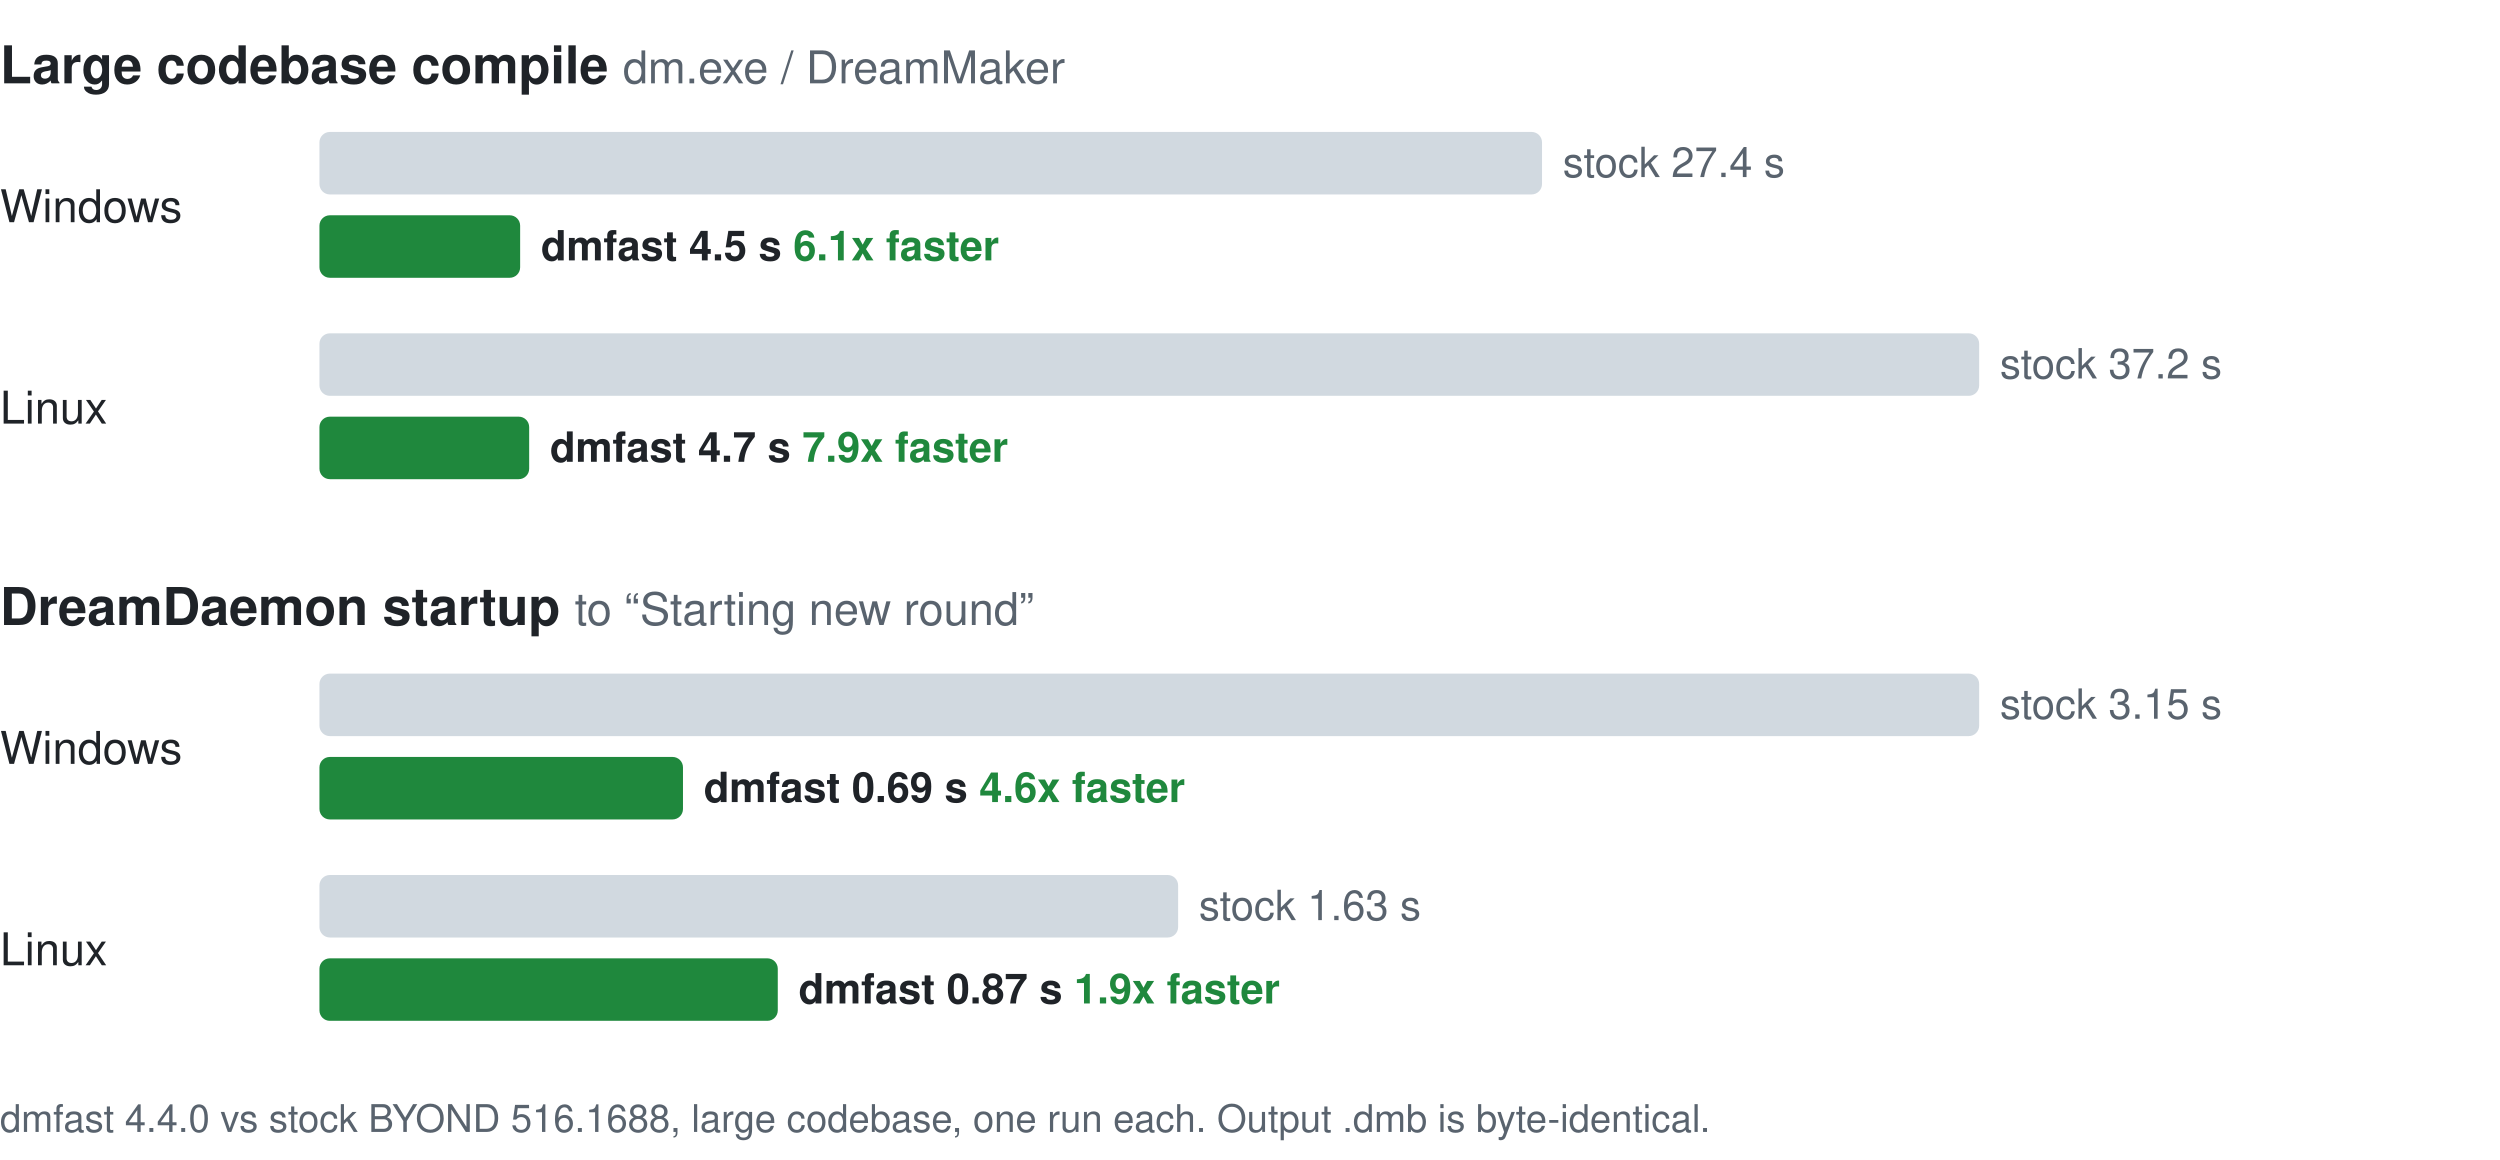
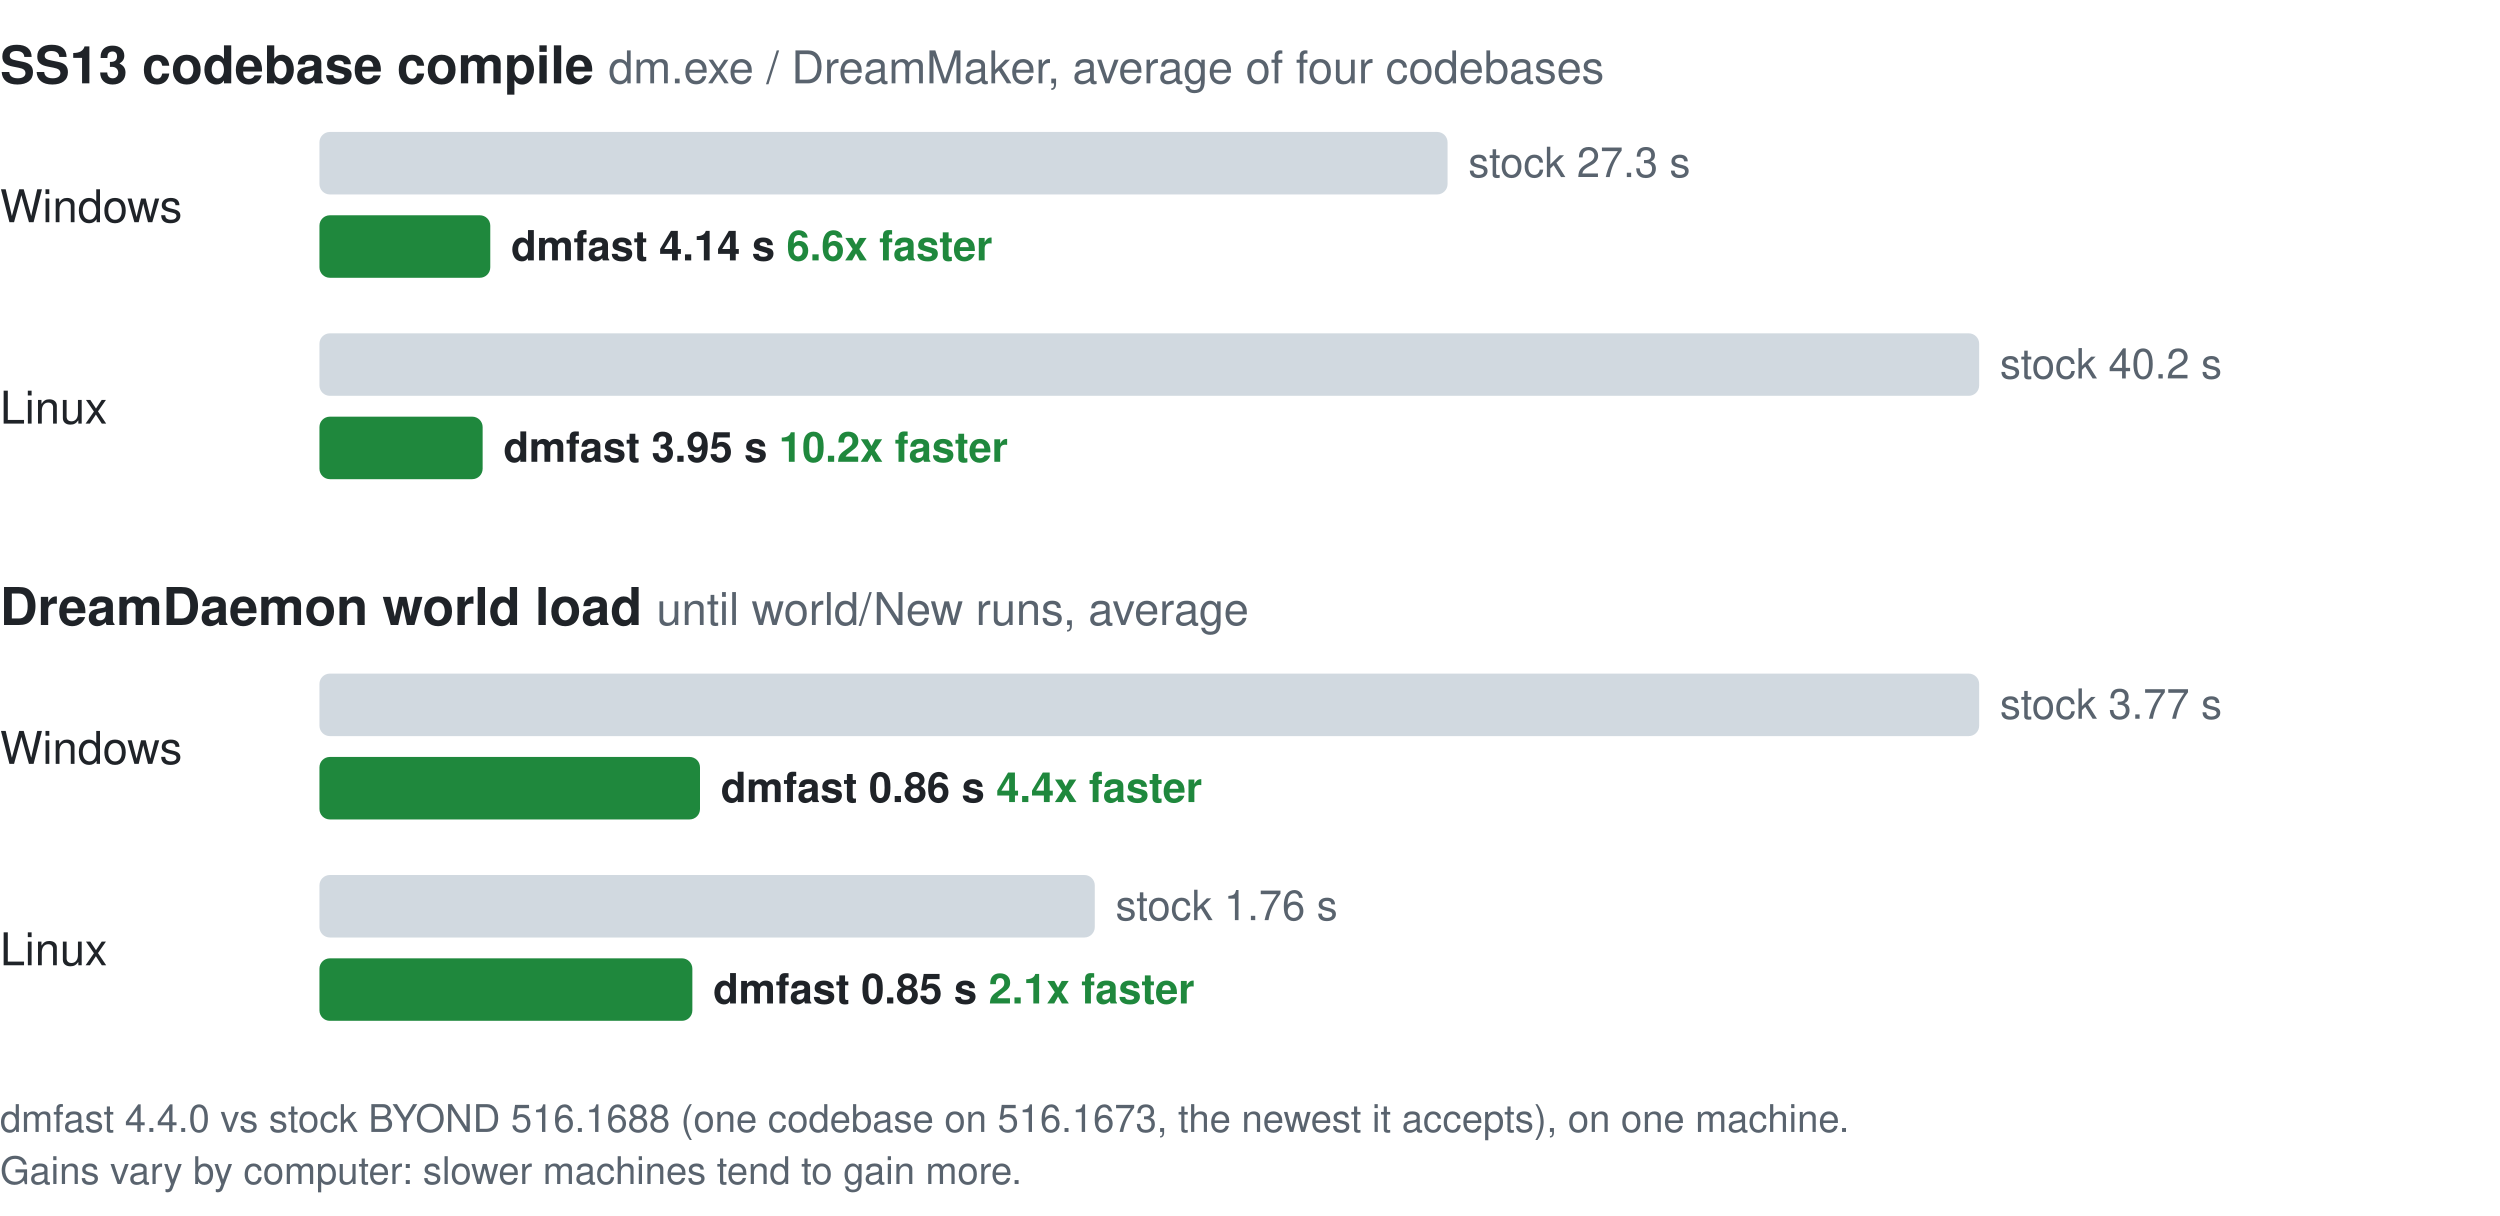
- <svg xmlns="http://www.w3.org/2000/svg" width="720" height="334" viewBox="0 0 720 334" font-family="-apple-system,BlinkMacSystemFont,Segoe UI,Helvetica,Arial,sans-serif" role="img" aria-label="dmfast speedups: large-codebase compile 6.1x faster on Windows, 7.9x on Linux; DreamDaemon startup 4.6x and 1.9x">
-   <text x="0" y="24" font-size="15" font-weight="600" fill="#1f2328">Large codebase compile <tspan font-weight="400" fill="#59636e" font-size="13">dm.exe / DreamMaker</tspan>
+ <svg xmlns="http://www.w3.org/2000/svg" width="720" height="350" viewBox="0 0 720 350" font-family="-apple-system,BlinkMacSystemFont,Segoe UI,Helvetica,Arial,sans-serif" role="img" aria-label="dmfast speedups over four large SS13 codebases: compile 6.6x faster on Windows and 10.2x on Linux; DreamDaemon world load 4.3x and 2.1x faster">
+   <text x="0" y="24" font-size="15" font-weight="600" fill="#1f2328">SS13 codebase compile <tspan font-weight="400" fill="#59636e" font-size="13">dm.exe / DreamMaker, average of four codebases</tspan>
  </text>
  <text x="0" y="64.0" font-size="13" fill="#1f2328">Windows</text>
-   <rect x="92" y="38" width="352.1" height="18" rx="3" fill="#d1d9e0" />
-   <text x="450.1" y="51" font-size="12" fill="#59636e">stock 27.4 s</text>
-   <rect x="92" y="62" width="57.8" height="18" rx="3" fill="#1f883d" />
-   <text x="155.8" y="75" font-size="12" fill="#1f2328">
-     <tspan font-weight="600">dmfast 4.5 s</tspan>
-     <tspan fill="#1f883d" font-weight="700">6.1x faster</tspan>
+   <rect x="92" y="38" width="324.9" height="18" rx="3" fill="#d1d9e0" />
+   <text x="422.9" y="51" font-size="12" fill="#59636e">stock 27.3 s</text>
+   <rect x="92" y="62" width="49.2" height="18" rx="3" fill="#1f883d" />
+   <text x="147.2" y="75" font-size="12" fill="#1f2328">
+     <tspan font-weight="600">dmfast 4.14 s</tspan>
+     <tspan fill="#1f883d" font-weight="700">6.6x faster</tspan>
  </text>
  <text x="0" y="122.0" font-size="13" fill="#1f2328">Linux</text>
  <rect x="92" y="96" width="478.0" height="18" rx="3" fill="#d1d9e0" />
-   <text x="576.0" y="109" font-size="12" fill="#59636e">stock 37.2 s</text>
-   <rect x="92" y="120" width="60.4" height="18" rx="3" fill="#1f883d" />
-   <text x="158.4" y="133" font-size="12" fill="#1f2328">
-     <tspan font-weight="600">dmfast 4.7 s</tspan>
-     <tspan fill="#1f883d" font-weight="700">7.9x faster</tspan>
+   <text x="576.0" y="109" font-size="12" fill="#59636e">stock 40.2 s</text>
+   <rect x="92" y="120" width="47.0" height="18" rx="3" fill="#1f883d" />
+   <text x="145.0" y="133" font-size="12" fill="#1f2328">
+     <tspan font-weight="600">dmfast 3.95 s</tspan>
+     <tspan fill="#1f883d" font-weight="700">10.2x faster</tspan>
  </text>
-   <text x="0" y="180" font-size="15" font-weight="600" fill="#1f2328">DreamDaemon startup <tspan font-weight="400" fill="#59636e" font-size="13">to “Starting new round”</tspan>
+   <text x="0" y="180" font-size="15" font-weight="600" fill="#1f2328">DreamDaemon world load <tspan font-weight="400" fill="#59636e" font-size="13">until world/New runs, average</tspan>
  </text>
  <text x="0" y="220.0" font-size="13" fill="#1f2328">Windows</text>
  <rect x="92" y="194" width="478.0" height="18" rx="3" fill="#d1d9e0" />
-   <text x="576.0" y="207" font-size="12" fill="#59636e">stock 3.15 s</text>
-   <rect x="92" y="218" width="104.7" height="18" rx="3" fill="#1f883d" />
-   <text x="202.7" y="231" font-size="12" fill="#1f2328">
-     <tspan font-weight="600">dmfast 0.69 s</tspan>
-     <tspan fill="#1f883d" font-weight="700">4.6x faster</tspan>
+   <text x="576.0" y="207" font-size="12" fill="#59636e">stock 3.77 s</text>
+   <rect x="92" y="218" width="109.6" height="18" rx="3" fill="#1f883d" />
+   <text x="207.6" y="231" font-size="12" fill="#1f2328">
+     <tspan font-weight="600">dmfast 0.86 s</tspan>
+     <tspan fill="#1f883d" font-weight="700">4.4x faster</tspan>
  </text>
  <text x="0" y="278.0" font-size="13" fill="#1f2328">Linux</text>
-   <rect x="92" y="252" width="247.3" height="18" rx="3" fill="#d1d9e0" />
-   <text x="345.3" y="265" font-size="12" fill="#59636e">stock 1.63 s</text>
-   <rect x="92" y="276" width="132.0" height="18" rx="3" fill="#1f883d" />
-   <text x="230.0" y="289" font-size="12" fill="#1f2328">
-     <tspan font-weight="600">dmfast 0.87 s</tspan>
-     <tspan fill="#1f883d" font-weight="700">1.9x faster</tspan>
+   <rect x="92" y="252" width="223.3" height="18" rx="3" fill="#d1d9e0" />
+   <text x="321.3" y="265" font-size="12" fill="#59636e">stock 1.76 s</text>
+   <rect x="92" y="276" width="107.4" height="18" rx="3" fill="#1f883d" />
+   <text x="205.4" y="289" font-size="12" fill="#1f2328">
+     <tspan font-weight="600">dmfast 0.85 s</tspan>
+     <tspan fill="#1f883d" font-weight="700">2.1x faster</tspan>
  </text>
-   <text x="0" y="326" font-size="11" fill="#59636e">dmfast 4.4.0 vs stock BYOND 516.1688, large codebase, one run each. Output .dmb is byte-identical.</text>
+   <text x="0" y="326" font-size="11" fill="#59636e">dmfast 4.4.0 vs stock BYOND 516.1688 (one codebase on 516.1673, the newest it accepts), on one machine.</text>
+   <text x="0" y="341" font-size="11" fill="#59636e">Gains vary by computer: slower machines tend to gain more.</text>
</svg>
